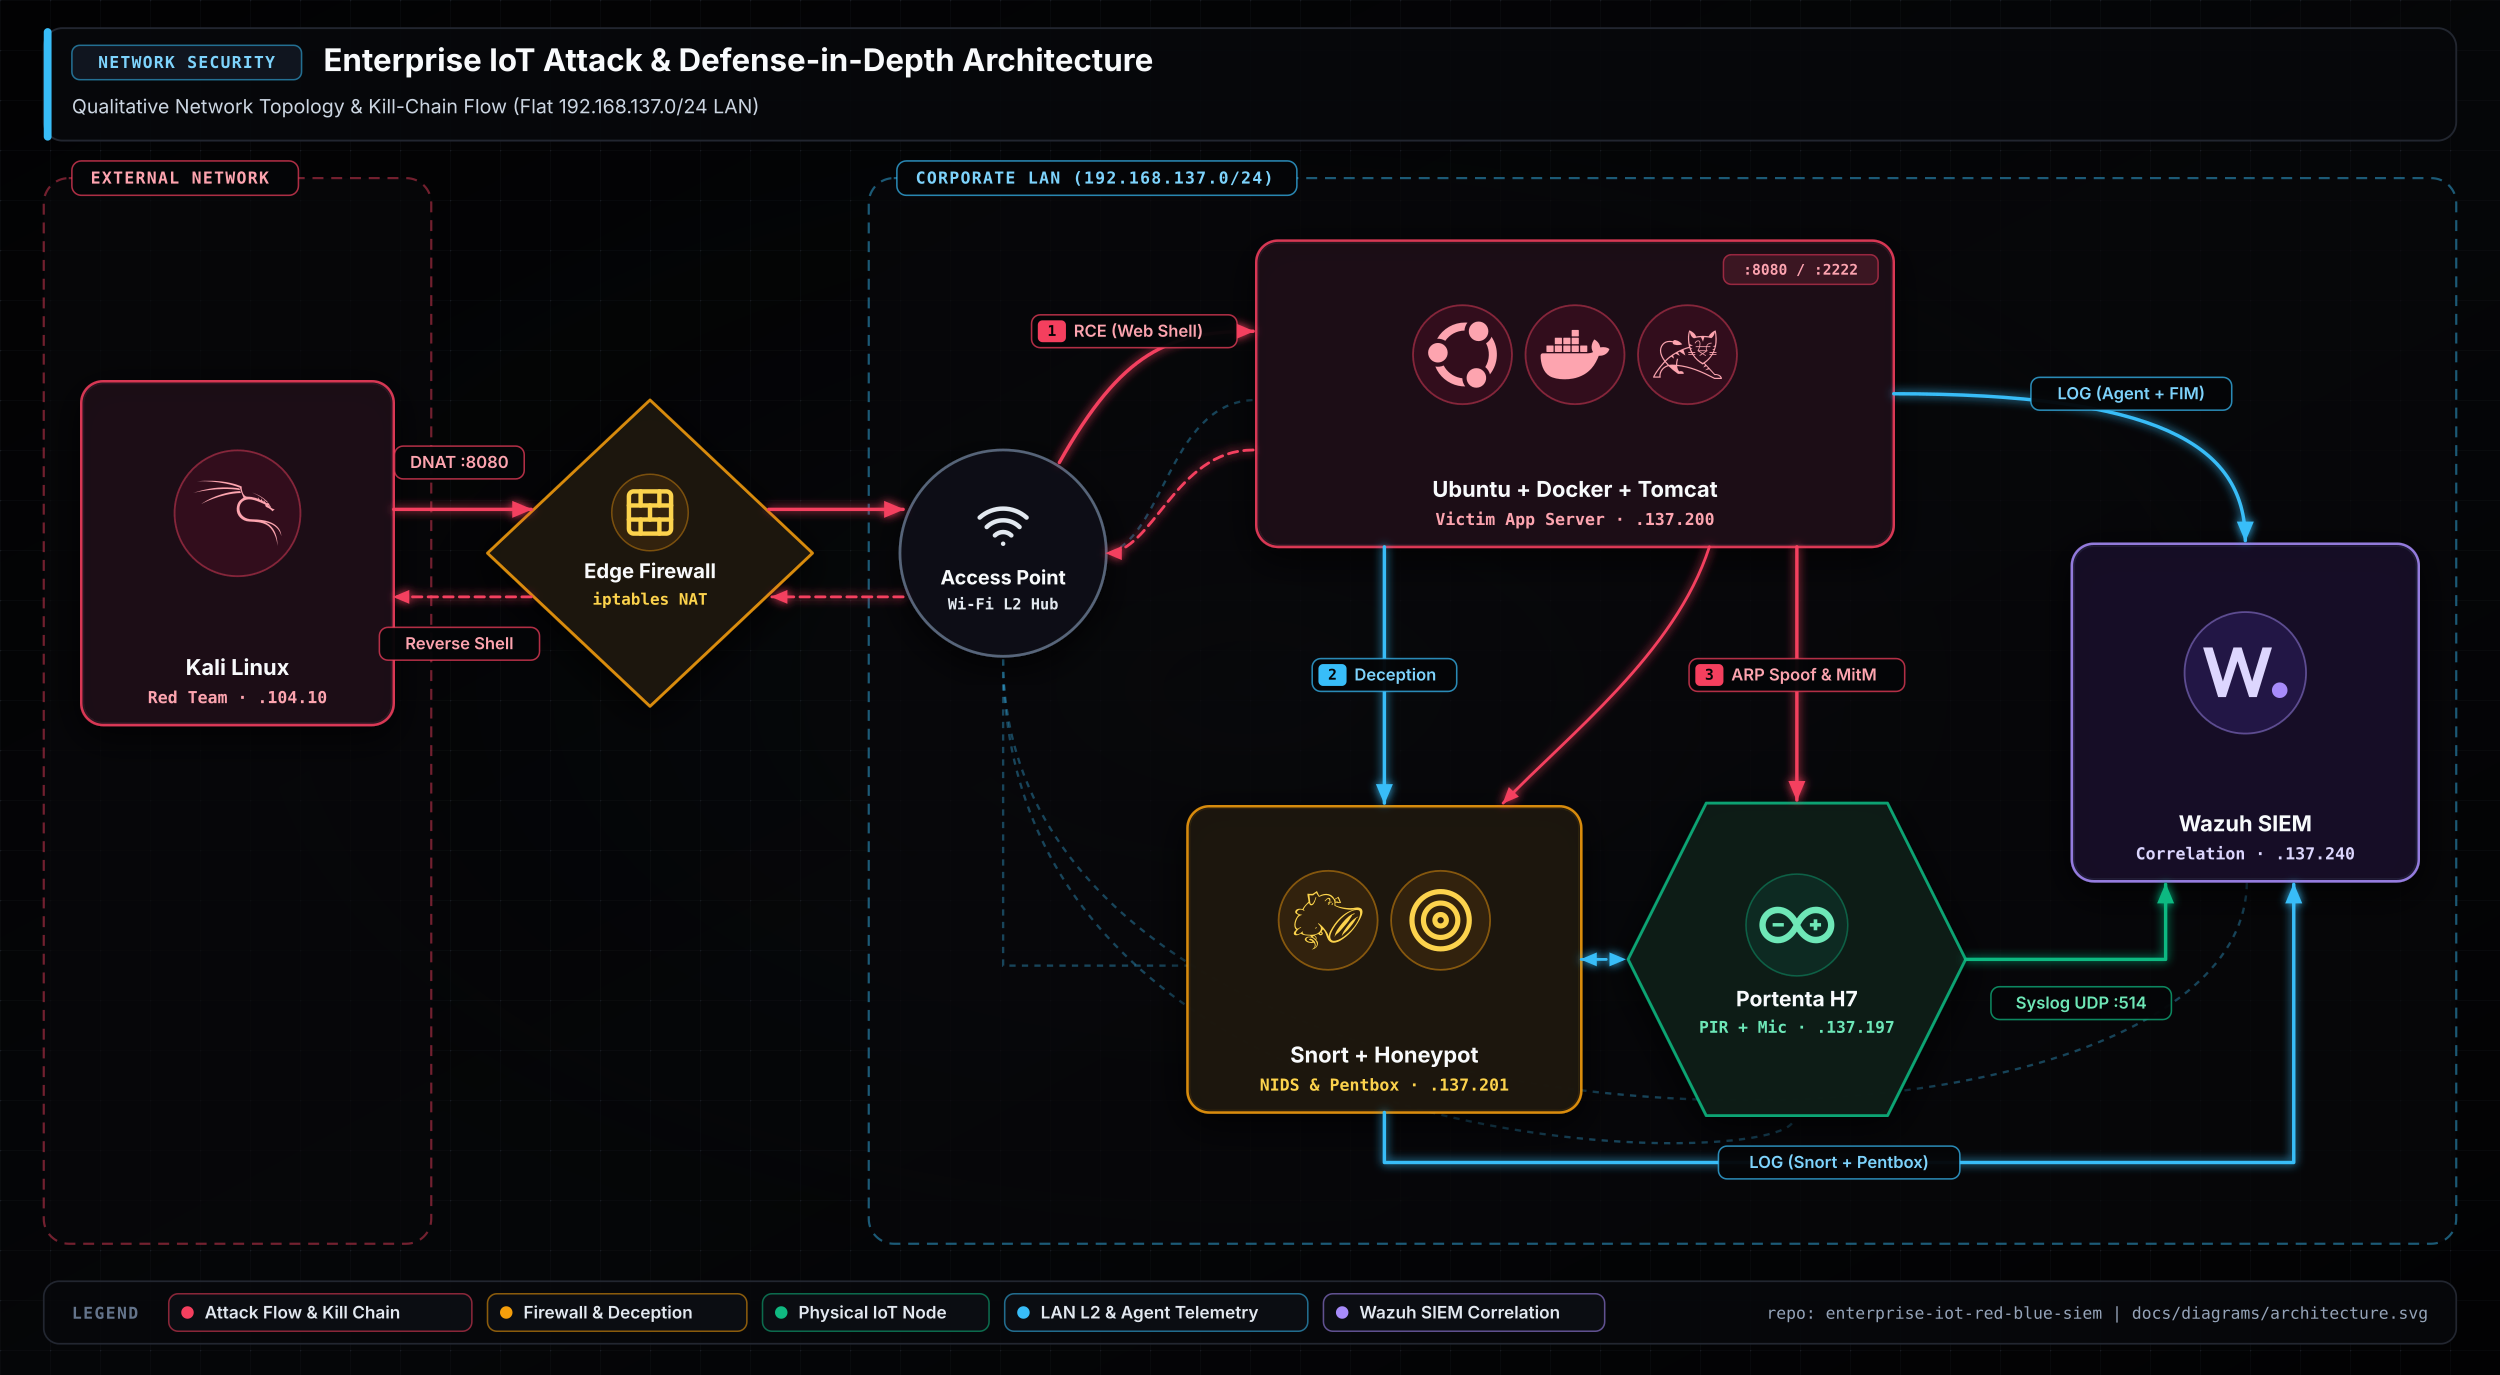
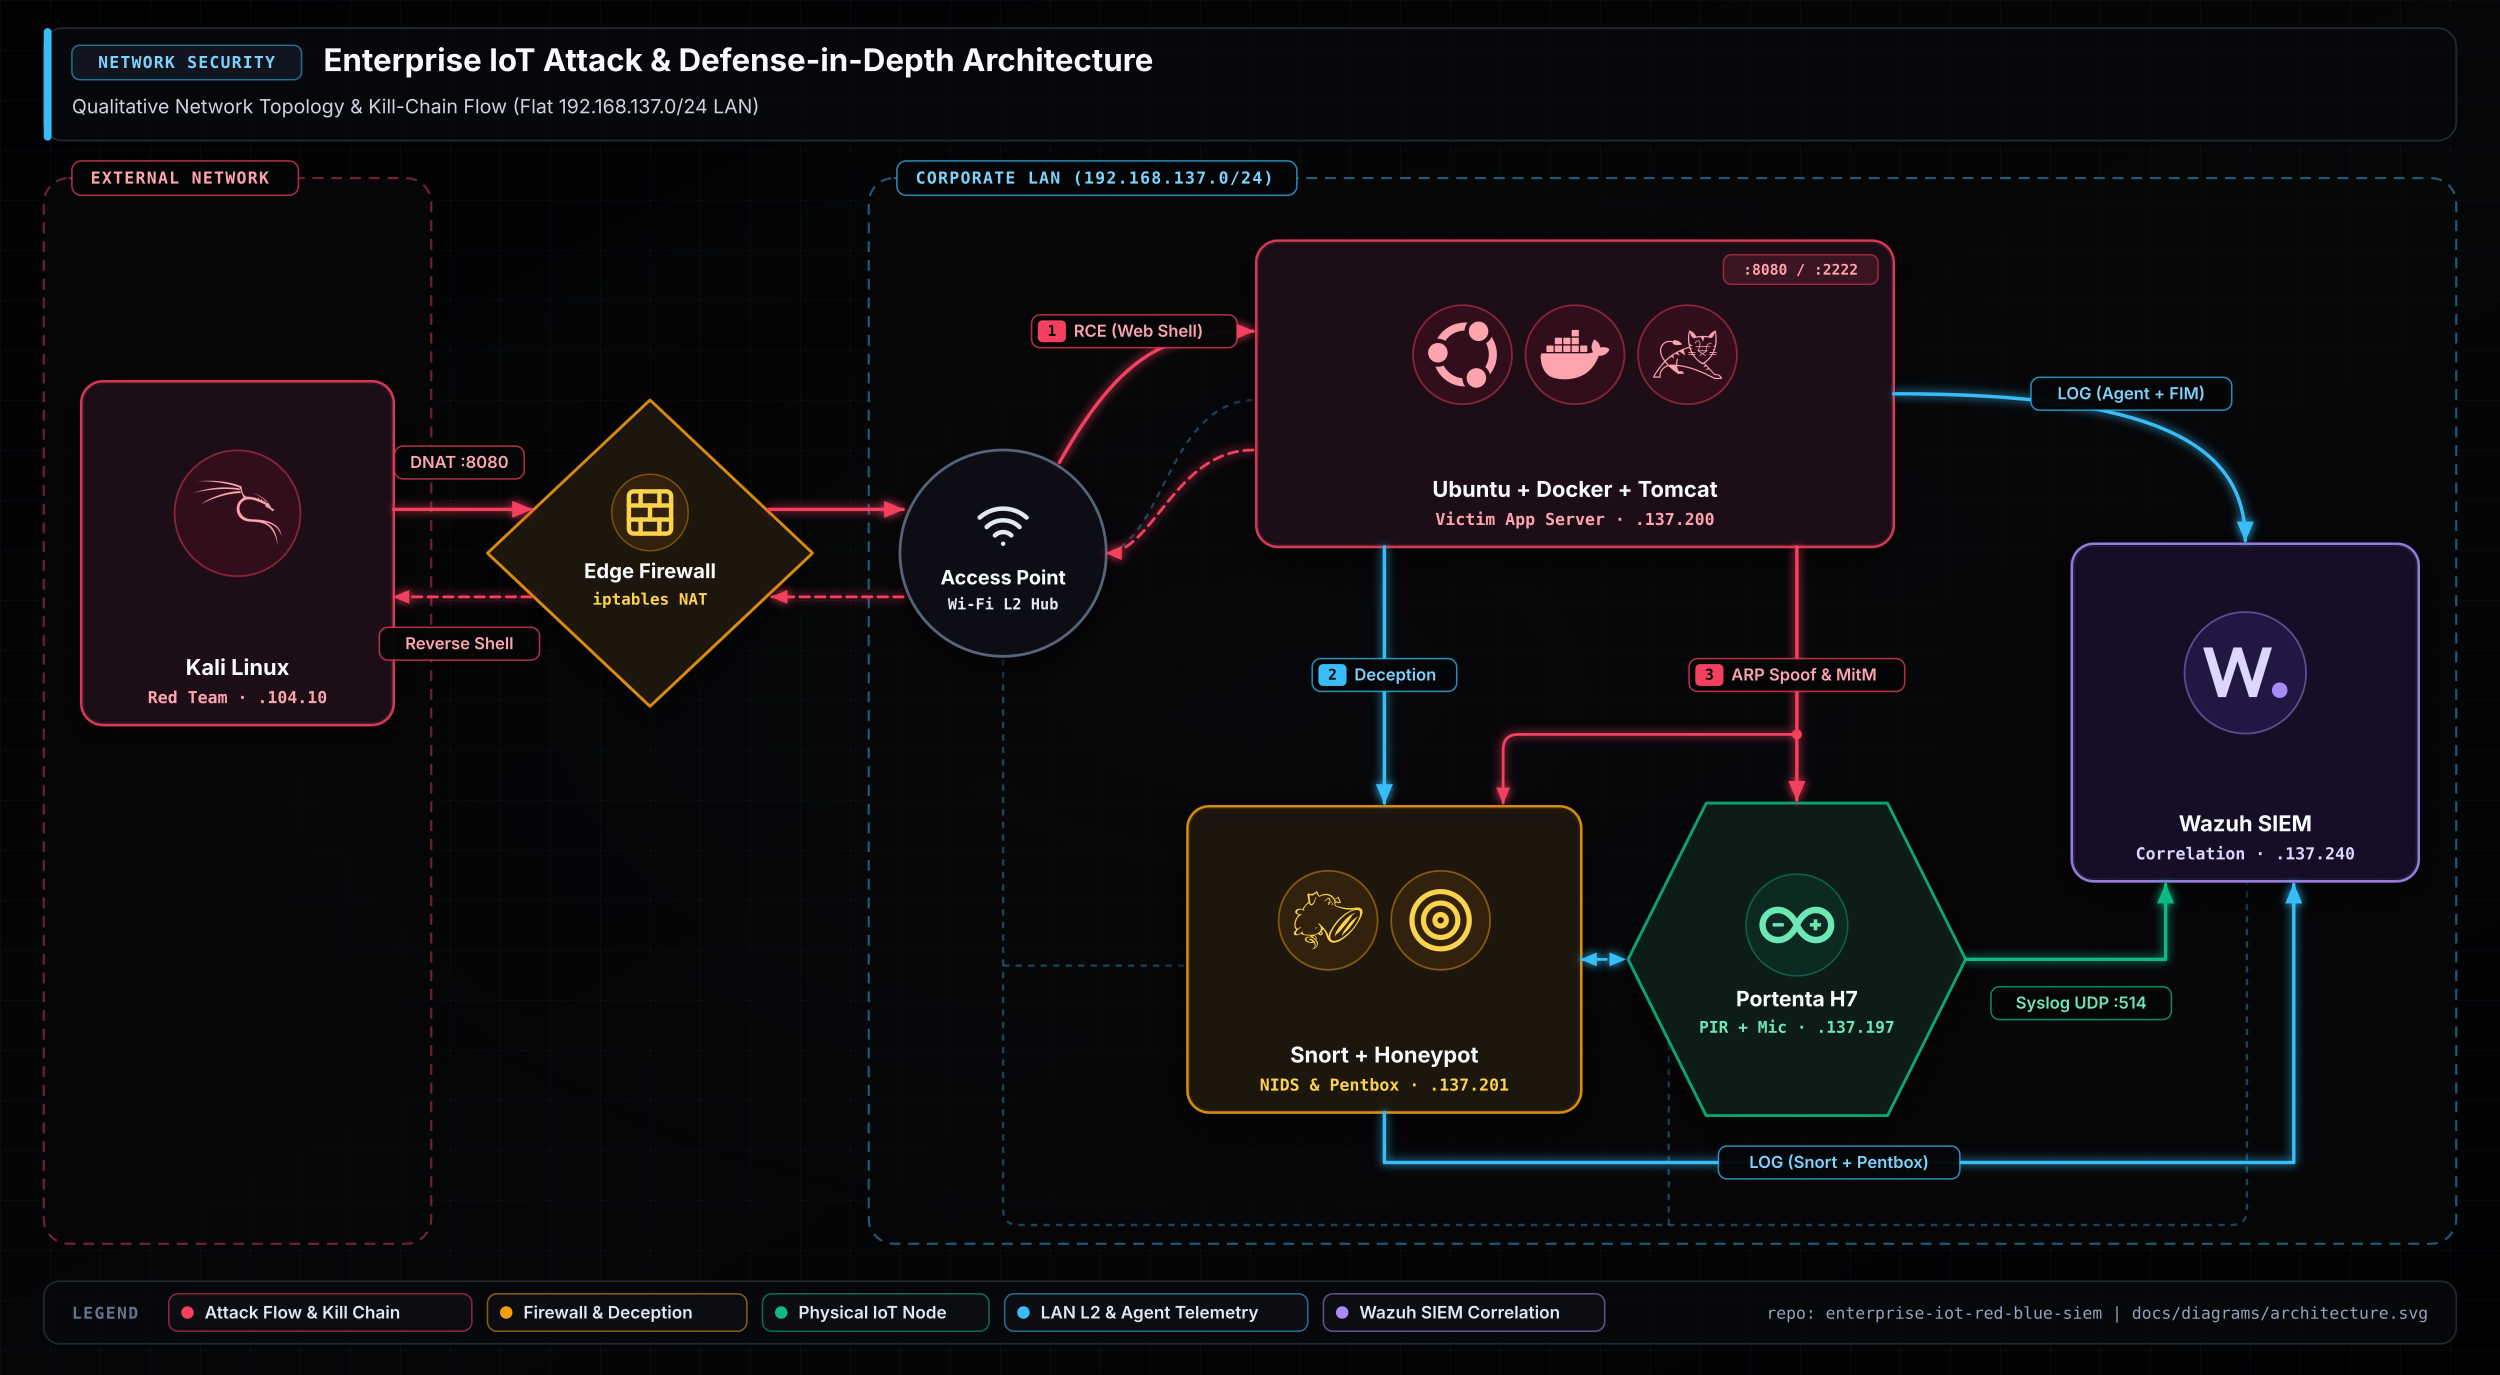
<svg xmlns="http://www.w3.org/2000/svg" viewBox="0 0 1600 880" width="1600" height="880">
  <defs>
    <linearGradient id="bgGrad" x1="0%" y1="0%" x2="100%" y2="100%">
      <stop offset="0%" stop-color="#020203" />
      <stop offset="55%" stop-color="#050608" />
      <stop offset="100%" stop-color="#020203" />
    </linearGradient>
    <radialGradient id="glowCenter" cx="50%" cy="50%" r="55%">
      <stop offset="0%" stop-color="#111318" stop-opacity="0.32" />
      <stop offset="100%" stop-color="#000000" stop-opacity="0" />
    </radialGradient>
    <pattern id="cyberGrid" width="32" height="32" patternUnits="userSpaceOnUse">
      <path d="M 32 0 L 0 0 0 32" fill="none" stroke="#17181E" stroke-width="0.7" stroke-opacity="0.50" />
      <circle cx="0" cy="0" r="0.9" fill="#64748B" fill-opacity="0.16" />
    </pattern>
    <filter id="cardShadow" x="-10%" y="-10%" width="120%" height="124%">
      <feDropShadow dx="0" dy="7" stdDeviation="12" flood-color="#000000" flood-opacity="0.80" />
    </filter>
    <filter id="softGlow" filterUnits="userSpaceOnUse" x="-40" y="-40" width="1680" height="960">
      <feGaussianBlur stdDeviation="3.0" result="blur" />
      <feMerge>
        <feMergeNode in="blur" />
        <feMergeNode in="SourceGraphic" />
      </feMerge>
    </filter>
    <marker id="arr-cyan" viewBox="0 0 10 10" refX="8.5" refY="5" markerWidth="6.5" markerHeight="6.5" orient="auto-start-reverse">
      <path d="M 0 1.2 L 9 5 L 0 8.8 z" fill="#38BDF8" />
    </marker>
    <marker id="arr-red" viewBox="0 0 10 10" refX="8.5" refY="5" markerWidth="6.5" markerHeight="6.5" orient="auto-start-reverse">
      <path d="M 0 1.2 L 9 5 L 0 8.8 z" fill="#F43F5E" />
    </marker>
    <marker id="arr-emerald" viewBox="0 0 10 10" refX="8.5" refY="5" markerWidth="6.5" markerHeight="6.5" orient="auto-start-reverse">
      <path d="M 0 1.2 L 9 5 L 0 8.8 z" fill="#10B981" />
    </marker>
    <marker id="arr-violet" viewBox="0 0 10 10" refX="8.5" refY="5" markerWidth="6.5" markerHeight="6.5" orient="auto-start-reverse">
      <path d="M 0 1.2 L 9 5 L 0 8.8 z" fill="#A78BFA" />
    </marker>
    <marker id="arr-amber" viewBox="0 0 10 10" refX="8.5" refY="5" markerWidth="6.5" markerHeight="6.5" orient="auto-start-reverse">
      <path d="M 0 1.2 L 9 5 L 0 8.8 z" fill="#F59E0B" />
    </marker>
    <marker id="arr-slate" viewBox="0 0 10 10" refX="8.5" refY="5" markerWidth="6.5" markerHeight="6.5" orient="auto-start-reverse">
      <path d="M 0 1.2 L 9 5 L 0 8.8 z" fill="#94A3B8" />
    </marker>
  </defs>
  <rect width="1600" height="880" fill="url(#bgGrad)" />
  <rect width="1600" height="880" fill="url(#cyberGrid)" />
  <rect width="1600" height="880" fill="url(#glowCenter)" />
  <rect x="28" y="18" width="1544" height="72" rx="12" fill="#07080B" fill-opacity="0.94" stroke="#222630" stroke-width="1.2" />
  <rect x="28" y="18" width="5" height="72" rx="2.5" fill="#38BDF8" />
  <rect x="46" y="29" width="147" height="22" rx="5" fill="#10151F" stroke="#38BDF8" stroke-opacity="0.55" stroke-width="1" />
  <text x="119.4" y="43.5" text-anchor="middle" fill="#7DD3FC" font-family="'JetBrains Mono', 'Cascadia Mono', Consolas, monospace" font-size="10.5" font-weight="700" letter-spacing="0.8">NETWORK SECURITY</text>
  <text x="207" y="45.5" fill="#F8FAFC" font-family="'Inter', 'Segoe UI', system-ui, -apple-system, sans-serif" font-size="20" font-weight="700">Enterprise IoT Attack &amp; Defense-in-Depth Architecture</text>
  <text x="46" y="72.5" fill="#CBD5E1" font-family="'Inter', 'Segoe UI', system-ui, -apple-system, sans-serif" font-size="12.5">Qualitative Network Topology &amp; Kill-Chain Flow (Flat 192.168.137.0/24 LAN)</text>
  <g>
    <rect x="28" y="114" width="248" height="682" rx="16" fill="#07080B" fill-opacity="0.72" stroke="#F43F5E" stroke-opacity="0.46" stroke-width="1.4" stroke-dasharray="7 5" />
    <rect x="46" y="103" width="145" height="22" rx="6" fill="#040507" stroke="#F43F5E" stroke-opacity="0.7" stroke-width="1" />
    <text x="58" y="117.5" fill="#FDA4AF" font-family="'JetBrains Mono', 'Cascadia Mono', Consolas, monospace" font-size="10.6" font-weight="700" letter-spacing="0.8">EXTERNAL NETWORK</text>
  </g>
  <g>
    <rect x="556" y="114" width="1016" height="682" rx="16" fill="#07080B" fill-opacity="0.72" stroke="#38BDF8" stroke-opacity="0.46" stroke-width="1.4" stroke-dasharray="7 5" />
    <rect x="574" y="103" width="256" height="22" rx="6" fill="#040507" stroke="#38BDF8" stroke-opacity="0.7" stroke-width="1" />
    <text x="586" y="117.5" fill="#7DD3FC" font-family="'JetBrains Mono', 'Cascadia Mono', Consolas, monospace" font-size="10.6" font-weight="700" letter-spacing="0.8">CORPORATE LAN (192.168.137.0/24)</text>
  </g>
  <path d="M 702 355 C 745 355, 745 256, 804 256" fill="none" stroke="#38BDF8" stroke-opacity="0.34" stroke-width="1.5" stroke-dasharray="4 4" />
-   <path d="M 642 422 L 642 618 L 760 618" fill="none" stroke="#38BDF8" stroke-opacity="0.34" stroke-width="1.5" stroke-dasharray="4 4" />
-   <path d="M 642 422 C 642 752, 1148 752, 1148 716" fill="none" stroke="#38BDF8" stroke-opacity="0.34" stroke-width="1.5" stroke-dasharray="4 4" />
-   <path d="M 642 422 C 642 770, 1438 770, 1438 564" fill="none" stroke="#38BDF8" stroke-opacity="0.34" stroke-width="1.5" stroke-dasharray="4 4" />
+   <path d="M 642 422 L 642 774 Q 642 784, 652 784 L 1428 784 Q 1438 784, 1438 774 L 1438 564" fill="none" stroke="#38BDF8" stroke-opacity="0.34" stroke-width="1.5" stroke-dasharray="4 4" />
+   <path d="M 642 618 L 760 618" fill="none" stroke="#38BDF8" stroke-opacity="0.34" stroke-width="1.5" stroke-dasharray="4 4" />
+   <path d="M 1068 784 L 1068 660" fill="none" stroke="#38BDF8" stroke-opacity="0.34" stroke-width="1.5" stroke-dasharray="4 4" />
  <g filter="url(#cardShadow)">
    <rect x="52" y="244" width="200" height="220" rx="14" fill="#1C0C16" fill-opacity="0.96" stroke="#F43F5E" stroke-opacity="0.86" stroke-width="1.6" />
    <rect x="53.5" y="245.5" width="197" height="217" rx="12.5" fill="none" stroke="#FDA4AF" stroke-opacity="0.08" stroke-width="1" />
    <circle cx="152.0" cy="328.5" r="40.3" fill="#3A1323" fill-opacity="0.76" stroke="#F43F5E" stroke-opacity="0.46" stroke-width="1.15" />
    <g transform="translate(124.00,300.48) scale(2.333333)">
      <path d="M12.778 5.943s-1.97-.13-5.327.92c-3.42 1.07-5.36 2.587-5.36 2.587s5.098-2.847 10.852-3.008zm7.351 3.095l.257-.017s-1.468-1.78-4.278-2.648c1.58.642 2.954 1.493 4.021 2.665zm.42.74c.039-.068.166.217.263.337.004.024.01.039-.045.027-.005-.025-.013-.032-.013-.032s-.135-.08-.177-.137c-.041-.057-.049-.157-.028-.195zm3.448 8.479s.312-3.578-5.31-4.403a18.277 18.277 0 0 0-2.524-.187c-4.506.06-4.67-5.197-1.275-5.462 1.407-.116 3.087.643 4.73 1.408-.007.204.002.385.136.552.134.168.648.35.813.445.164.094.691.43 1.014.85.07-.131.654-.512.654-.512s-.14.003-.465-.119c-.326-.122-.713-.49-.722-.511-.01-.022-.015-.055.06-.07.059-.049-.072-.207-.13-.265-.058-.058-.445-.716-.454-.73-.009-.016-.012-.031-.04-.05-.085-.027-.46.04-.46.04s-.575-.283-.774-.893c.003.107-.099.224 0 .469-.3-.127-.558-.344-.762-.88-.12.305 0 .499 0 .499s-.707-.198-.82-.85c-.124.293 0 .469 0 .469s-1.153-.602-3.069-.61c-1.283-.118-1.55-2.374-1.43-2.754 0 0-1.85-.975-5.493-1.406-3.642-.43-6.628-.065-6.628-.065s6.45-.31 11.617 1.783c.176.785.704 2.094.989 2.723-.815.563-1.733 1.092-1.876 2.97-.143 1.878 1.472 3.53 3.474 3.58 1.9.102 3.214.116 4.806.942 1.52.84 2.766 3.4 2.89 5.703.132-1.709-.509-5.383-3.5-6.498 4.181.732 4.549 3.832 4.549 3.832zM12.68 5.663l-.15-.485s-2.484-.441-5.822-.204C3.37 5.211 0 6.38 0 6.38s6.896-1.735 12.68-.717Z" fill="#FDA4AF" />
    </g>
    <text x="152.0" y="432.0" text-anchor="middle" fill="#F8FAFC" font-family="'Inter', 'Segoe UI', system-ui, -apple-system, sans-serif" font-size="14" font-weight="700">Kali Linux</text>
    <text x="152.0" y="450.0" text-anchor="middle" fill="#FDA4AF" font-family="'JetBrains Mono', 'Cascadia Mono', Consolas, monospace" font-size="10.6" font-weight="600">Red Team · .104.10</text>
  </g>
  <g filter="url(#cardShadow)">
    <polygon points="416,256 520,354 416,452 312,354" fill="#1C1408" fill-opacity="0.97" stroke="#F59E0B" stroke-opacity="0.86" stroke-width="1.8" stroke-linejoin="round" />
    <circle cx="416" cy="328" r="24.5" fill="#38270D" fill-opacity="0.72" stroke="#F59E0B" stroke-opacity="0.4" stroke-width="1" />
    <g transform="translate(398.00,310.00) scale(1.5)" fill="none" stroke="#FCD34D" stroke-width="1.9" stroke-linecap="round" stroke-linejoin="round">
      <rect width="18" height="18" x="3" y="3" rx="2" />
      <path d="M12 9v6" />
      <path d="M16 15v6" />
      <path d="M16 3v6" />
      <path d="M3 15h18" />
      <path d="M3 9h18" />
      <path d="M8 15v6" />
      <path d="M8 3v6" />
    </g>
    <text x="416" y="370" text-anchor="middle" fill="#F8FAFC" font-family="'Inter', 'Segoe UI', system-ui, -apple-system, sans-serif" font-size="13" font-weight="700">Edge Firewall</text>
    <text x="416" y="387" text-anchor="middle" fill="#FCD34D" font-family="'JetBrains Mono', 'Cascadia Mono', Consolas, monospace" font-size="10.2" font-weight="600">iptables NAT</text>
  </g>
  <g filter="url(#cardShadow)">
    <circle cx="642" cy="354" r="66" fill="#0F1117" fill-opacity="0.97" stroke="#64748B" stroke-opacity="0.84" stroke-width="1.7" />
    <g transform="translate(624.00,318.00) scale(1.5)" fill="none" stroke="#E2E8F0" stroke-width="1.9" stroke-linecap="round" stroke-linejoin="round">
      <path d="M12 20h.01" />
      <path d="M2 8.82a15 15 0 0 1 20 0" />
      <path d="M5 12.859a10 10 0 0 1 14 0" />
      <path d="M8.5 16.429a5 5 0 0 1 7 0" />
    </g>
    <text x="642" y="374" text-anchor="middle" fill="#F8FAFC" font-family="'Inter', 'Segoe UI', system-ui, -apple-system, sans-serif" font-size="12.6" font-weight="700">Access Point</text>
    <text x="642" y="390" text-anchor="middle" fill="#E2E8F0" font-family="'JetBrains Mono', 'Cascadia Mono', Consolas, monospace" font-size="9.8" font-weight="600">Wi-Fi L2 Hub</text>
  </g>
  <g filter="url(#cardShadow)">
    <rect x="804" y="154" width="408" height="196" rx="14" fill="#1C0C16" fill-opacity="0.96" stroke="#F43F5E" stroke-opacity="0.86" stroke-width="1.6" />
    <rect x="805.5" y="155.5" width="405" height="193" rx="12.5" fill="none" stroke="#FDA4AF" stroke-opacity="0.08" stroke-width="1" />
    <rect x="1103" y="163" width="99" height="19" rx="5" fill="#3A1323" stroke="#F43F5E" stroke-opacity="0.55" stroke-width="1" />
    <text x="1152.4" y="175.8" text-anchor="middle" fill="#FDA4AF" font-family="'JetBrains Mono', 'Cascadia Mono', Consolas, monospace" font-size="9.4" font-weight="700">:8080 / :2222</text>
    <circle cx="936.0" cy="227.0" r="31.7" fill="#3A1323" fill-opacity="0.76" stroke="#F43F5E" stroke-opacity="0.46" stroke-width="1.15" />
    <g transform="translate(914.00,204.96) scale(1.833333)">
      <path d="M17.61.455a3.41 3.41 0 0 0-3.41 3.41 3.41 3.41 0 0 0 3.41 3.41 3.41 3.41 0 0 0 3.41-3.41 3.41 3.41 0 0 0-3.41-3.41zM12.92.8C8.923.777 5.137 2.941 3.148 6.451a4.5 4.5 0 0 1 .26-.007 4.92 4.92 0 0 1 2.585.737A8.316 8.316 0 0 1 12.688 3.6 4.944 4.944 0 0 1 13.723.834 11.008 11.008 0 0 0 12.92.8zm9.226 4.994a4.915 4.915 0 0 1-1.918 2.246 8.36 8.36 0 0 1-.273 8.303 4.89 4.89 0 0 1 1.632 2.54 11.156 11.156 0 0 0 .559-13.089zM3.41 7.932A3.41 3.41 0 0 0 0 11.342a3.41 3.41 0 0 0 3.41 3.409 3.41 3.41 0 0 0 3.41-3.41 3.41 3.41 0 0 0-3.41-3.41zm2.027 7.866a4.908 4.908 0 0 1-2.915.358 11.1 11.1 0 0 0 7.991 6.698 11.234 11.234 0 0 0 2.422.249 4.879 4.879 0 0 1-.999-2.85 8.484 8.484 0 0 1-.836-.136 8.304 8.304 0 0 1-5.663-4.32zm11.405.928a3.41 3.41 0 0 0-3.41 3.41 3.41 3.41 0 0 0 3.41 3.41 3.41 3.41 0 0 0 3.41-3.41 3.41 3.41 0 0 0-3.41-3.41z" fill="#FDA4AF" />
    </g>
    <circle cx="1008.0" cy="227.0" r="31.7" fill="#3A1323" fill-opacity="0.76" stroke="#F43F5E" stroke-opacity="0.46" stroke-width="1.15" />
    <g transform="translate(986.00,204.96) scale(1.833333)">
      <path d="M13.983 11.078h2.119a.186.186 0 00.186-.185V9.006a.186.186 0 00-.186-.186h-2.119a.185.185 0 00-.185.185v1.888c0 .102.083.185.185.185m-2.954-5.43h2.118a.186.186 0 00.186-.186V3.574a.186.186 0 00-.186-.185h-2.118a.185.185 0 00-.185.185v1.888c0 .102.082.185.185.185m0 2.716h2.118a.187.187 0 00.186-.186V6.29a.186.186 0 00-.186-.185h-2.118a.185.185 0 00-.185.185v1.887c0 .102.082.185.185.186m-2.93 0h2.12a.186.186 0 00.184-.186V6.29a.185.185 0 00-.185-.185H8.1a.185.185 0 00-.185.185v1.887c0 .102.083.185.185.186m-2.964 0h2.119a.186.186 0 00.185-.186V6.29a.185.185 0 00-.185-.185H5.136a.186.186 0 00-.186.185v1.887c0 .102.084.185.186.186m5.893 2.715h2.118a.186.186 0 00.186-.185V9.006a.186.186 0 00-.186-.186h-2.118a.185.185 0 00-.185.185v1.888c0 .102.082.185.185.185m-2.93 0h2.12a.185.185 0 00.184-.185V9.006a.185.185 0 00-.184-.186h-2.12a.185.185 0 00-.184.185v1.888c0 .102.083.185.185.185m-2.964 0h2.119a.185.185 0 00.185-.185V9.006a.185.185 0 00-.184-.186h-2.12a.186.186 0 00-.186.186v1.887c0 .102.084.185.186.185m-2.92 0h2.12a.185.185 0 00.184-.185V9.006a.185.185 0 00-.184-.186h-2.12a.185.185 0 00-.184.185v1.888c0 .102.082.185.185.185M23.763 9.89c-.065-.051-.672-.51-1.954-.51-.338.001-.676.03-1.01.087-.248-1.7-1.653-2.53-1.716-2.566l-.344-.199-.226.327c-.284.438-.49.922-.612 1.43-.23.97-.09 1.882.403 2.661-.595.332-1.55.413-1.744.42H.751a.751.751 0 00-.75.748 11.376 11.376 0 00.692 4.062c.545 1.428 1.355 2.48 2.41 3.124 1.18.723 3.1 1.137 5.275 1.137.983.003 1.963-.086 2.93-.266a12.248 12.248 0 003.823-1.389c.98-.567 1.86-1.288 2.61-2.136 1.252-1.418 1.998-2.997 2.553-4.4h.221c1.372 0 2.215-.549 2.68-1.009.309-.293.55-.65.707-1.046l.098-.288Z" fill="#FDA4AF" />
    </g>
    <circle cx="1080.0" cy="227.0" r="31.7" fill="#3A1323" fill-opacity="0.76" stroke="#F43F5E" stroke-opacity="0.46" stroke-width="1.15" />
    <g transform="translate(1058.00,204.96) scale(1.833333)">
      <path d="M12.66 3.494c-.377.637-.544 2.114-.502 3.162l-.005.004c.036.946.165 1.816.372 2.615-3.096.767-6.466 2.795-8.352 4.754-.882-1.19-1.232-2.168-1.336-2.908-.131-.936.092-1.794.646-2.482.867-1.077 2.098-1.153 3.365-.94-.025.2.001.391.081.51.335.494 2.135.668 3.21.189-.793-1.112-2.4-1.654-2.844-1.437a.762.762 0 00-.335.359c-.438-.078-.873-.137-1.19-.134-1.117.008-1.971.398-2.61 1.193-.628.78-.882 1.747-.734 2.8.14.996.633 2.055 1.46 3.154-.138.147-.27.293-.398.436C1.473 17.023 0 19.44 0 19.842v.207h2.658l-.046-.246c-.15-.793.15-1.785.763-2.526.386-.465 1.024-.996 2.027-1.241.891.87 2.027 1.794 3.291 2.685h1.976v-.208a.678.678 0 00-.327-.577c-.312-.204-.794-.232-1.237-.081-.421-.47-.658-1.098-.709-1.877 4.287.38 8.388 2.11 13.015 4.528h2.546l.033-.167c.048-.237-.082-.556-.346-.851-.456-.51-1.349-.752-2.095-.734-.514-.612-3.342-3.591-3.507-3.765a9.626 9.626 0 002.673-2.847h1.388v-.298H20.89a9.81 9.81 0 00.223-.419h.989v-.299h-.845c.628-1.359.975-2.918.942-4.625l.003.002c-.002-.468-.147-2.445-.415-2.989-.726.276-2.047 1.17-2.346 2.084a14.557 14.557 0 00-4.463.056c-.237-.984-1.423-1.736-2.318-2.16zm.164.577c.211 1.148.593 1.869 1.42 2.223.734-.21 1.58-.34 2.448-.388l.717 1.571.46-1.585c.876.029 1.736.142 2.485.349.762-.554 1.057-1.4 1.218-2.138.202.86.178 2.717.18 2.717a9.883 9.883 0 01-.158 1.988l-.824.35.726.11a9.19 9.19 0 01-.198.714l-.703.205.56.201c-.094.253-.2.5-.314.738h-1.16v.299h1.008a8.788 8.788 0 01-.238.419h-.77v.298h.583a8.634 8.634 0 01-2.921 2.748c-1.334-.664-2.341-1.634-3.079-2.748h.446v-.298h-.636a9.195 9.195 0 01-.236-.419h.872v-.299h-1.026a10.12 10.12 0 01-.46-1.094l.522-.147-.659-.263c-.066-.215-.127-.43-.18-.646l1.015-.069-1.16-.615c-.282-1.563-.225-3.08.062-4.221zm2.946 2.97c-.89 0-1.24.909-1.255.948l.252.094c.012-.033.302-.773 1.003-.773.154 0 .262.062.34.195.182.314.152.933 0 1.58h-1.227v.269h1.159a5.679 5.679 0 01-.496 1.225l-.064.112 1.537.967-.865.57.148.224.967-.637 1.043.681.143-.228-.967-.598 1.518-.986v-.001c-.318-.47-.42-.872-.286-1.329h.108l1.167-.001.002-.268h-1.175c.216-.51.52-.968 1.602-.968v-.27c-.999 0-1.596.397-1.883 1.238h-2.154c.15-.672.177-1.333-.046-1.715a.63.63 0 00-.57-.33zm.55 2.313h2.126c-.095.304-.057.763.178 1.157h-2.737c.166-.334.32-.74.433-1.157zm-3.683.321c.155.515.344.997.562 1.451h-.91v.299h1.06c.075.142.153.282.233.419H12.29v.298h1.478c.91 1.416 2.14 2.499 3.534 3.318a9.45 9.45 0 00.456-.28l.362.39-.61.938 1.04-.474.606.652-1.019.776 1.403-.363 1.905 2.05.16-.014c1.007-.086 1.58.46 1.73.63.112.124.179.237.215.326h-2.036c-4.67-2.437-8.771-4.155-13.127-4.53.01-.607.117-1.293.324-2.058l-.4-.108c-.213.786-.325 1.497-.338 2.134-.454-.03-.91-.046-1.371-.046-.391 0-.747.036-1.072.1a14.771 14.771 0 01-1.09-1.21c.546-.57 1.19-1.123 1.893-1.643l.967.668-.316-1.128c.297-.2.603-.394.914-.58l1.434.73-.673-1.162c.198-.106.398-.21.598-.31l2.007 1.346-.66-1.952a15.32 15.32 0 012.034-.667zm3.492 1.105h2.22l-1.084.715zM4.153 14.675c.273.337.577.678.91 1.021a4.104 4.104 0 00-2.007 1.316c-.629.76-.962 1.762-.886 2.622H.495c.337-.728 1.677-2.833 3.658-4.959z" fill="#FDA4AF" />
    </g>
    <text x="1008.0" y="318.0" text-anchor="middle" fill="#F8FAFC" font-family="'Inter', 'Segoe UI', system-ui, -apple-system, sans-serif" font-size="14" font-weight="700">Ubuntu + Docker + Tomcat</text>
    <text x="1008.0" y="336.0" text-anchor="middle" fill="#FDA4AF" font-family="'JetBrains Mono', 'Cascadia Mono', Consolas, monospace" font-size="10.6" font-weight="600">Victim App Server · .137.200</text>
  </g>
  <g filter="url(#cardShadow)">
    <rect x="760" y="516" width="252" height="196" rx="14" fill="#1C1408" fill-opacity="0.96" stroke="#F59E0B" stroke-opacity="0.86" stroke-width="1.6" />
    <rect x="761.5" y="517.5" width="249" height="193" rx="12.5" fill="none" stroke="#FCD34D" stroke-opacity="0.08" stroke-width="1" />
    <circle cx="850.0" cy="589.0" r="31.7" fill="#38270D" fill-opacity="0.76" stroke="#F59E0B" stroke-opacity="0.46" stroke-width="1.15" />
    <g transform="translate(828.00,566.96) scale(1.833333)">
      <path d="M7.53 14.994c.257-.027.46-.392.582-.555-.23-.163-.718.217-.582.555m11.815-1.747c-1.03 1.34-2.629 3.305-2.588 4.511.23-1.016 1.355-1.26 2.94-3.36.84-1.097 1.138-1.3 2.222-3.211.04-.054.718-.271.556-.474-1.315.474-2.575 1.829-3.13 2.534m4.43-5.054c-.325-.529-1.26-.773-1.991-.637-2.683.623-6.3-.23-7.276-.8-.068 0 .149-.528.013-.731.203-.136.271-.217.528-.15.461.204 1.03.123 1.49.055-.27-.528-.541-1.558-.948-2.154-.393.325-1.002.582-1.395.853-.732-1.978-3.211-2.33-5.217-1.192-.054.027-.108.027-.108.027s-.542-1.138-.772-1.667C7.38 2.217 6.757 2.8 6.486 2.8c-.542 0-1.192 0-1.72-.068 0 .922.352 1.992.392 2.792-.8.799-1.585 1.585-2.113 2.588-.583-.136-1.233-.23-1.843.027-.38.162-.827.636-.678 1.165.082.298.461.61 1.193.8-1.41 1.354-2.128 4.213-.84 5.202-.326.325-.719.637-.84 1.07-.15.57.176.773.569.854.731.136 1.26-.23 1.802-.555 1.138.677 1.91.623 3.238.69.135 0 .447.394.447.394s-.894-.095-1.355.04c-.623.19-1.165.772-.732 1.274.637.759 1.87 1.03 2.981.759.678.718.366 1.896-.772 2.37.99-.067 2.14-.731 2.263-2.1.027-.257-.122-.677-.325-.88-.136-.136-.312-.325-.312-.325s.555-1.057-.596-1.653c.46-.095 1.328-.461 1.328-.461s.352.406.663.46c.34.055.732-.135.868-.46.19-.488-.393-.867-.393-.867l.46-.732s.407.38.583.678c.57.948.678 1.896 1.206 2.831.27.461.732.84 1.192 1.044a2.5 2.5 0 0 0 1.274.08c.745-.135 1.341-.378 1.761-.636 2.954-1.761 5.027-4.065 6.83-7.33.446-.88 1.422-2.602.758-3.658m-8.4-3.943s.176.311.27.528c.136.325.394.962.394.962l-.529-.095-.501-.352s-.068.257-.352.474c-.136-.393.149-.582-.244-1.016.311-.203.962-.501.962-.501m-7.29 15.853c.122.704-.501 1.422-.935 1.693.38-.582.746-.84.312-2.046-.176-.474-.596-.813-1.03-1.097-.135-.095-.311-.15-.515-.203-.216-.055-.46.108-.664.311 0 0 .624.312 1.166.407.311.406-.312.42-.312.42-.068.067-1.788-.176-1.68-1.016.04-.326.69-.935 1.992-.434.731.284 1.558 1.3 1.666 1.965m-.732-2.48c.326.149.326.528.326.867 0 .068-.068.068-.136.136-.203-.366-.542-.542-.867-.8-.068-.054-.108-.081-.04-.149.216-.203.487-.176.717-.054m2.426-1.138c-.122.46-.556.38-.596.149-.04-.203.217-.271.298-.366.068.04.311.149.298.217m2.507 1.22c-.719-2.141-2.697-4.106-3.659-4.675-.054-.027-.176.149-.176.149s.867.813 1.003 1.409c.135.528-.163 1.097-.501 1.49-1.328 1.26-3.117 1.016-4.824.895-.528-.041-1.314-.393-.908-1.193-.596.461-1.517 1.328-2.195 1.057-.135-.054-.325-.38-.19-.69.244-.516 1.057-1.315 1.762-1.667.04-.068-.054-.204-.312-.082-.27.122-.8.637-1.016.529-1.206-.597-.434-2.819-.04-3.55.487-.908 1.124-1.07 1.788-1.274-.786-.135-1.396-.217-1.789-.623-.203-.271-.108-.474.095-.732a1.56 1.56 0 0 1 .705-.42c.27-.081.501-.04.759.014.65.135.69.474 1.016.406-.068-.149-.407-.46-.339-.596a5.95 5.95 0 0 1 1.572-1.978c.095-.082.162-.095.298-.095.203.068.122.27.244.46.203.34.745.326 1.07.068.664-.528.88-1.517 1.152-2.317 0-.067.217-.487-.15-.365-.175.731-.46 1.327-.866 1.991-.203.271-.434.502-.76.38-.067-.068-.202-.109-.23-.312-.135-.948-.325-2.723-.325-2.723s.922.122 1.274.04c.203-.04.664-.596 1.125-.786.325.461.636.908.921 1.355 1.328-.596 2.886-1.07 4.2-.08.461.392.962.893 1.111 1.34.122.34.19 1.166.109 1.789 1.124.596 2.235.935 3.495 1.179.556.108.99.162 1.532.203.27.027.907.108 2.167-.108-2.588.528-4.674 2.195-6.422 4.213-.867.99-2.412 3.415-2.615 4.296-.081.365-.095.555-.081 1.002Zm10.568-6.572c-.434 1.273-1.545 2.954-2.696 4.2-1.07 1.165-4.106 3.956-6.247 3.835-1.002-.055-1.395-1.084-1.03-2.236.678-2.181 3.7-6.612 7.534-8.197.8-.325 2.195-.474 2.52-.054.434.61.19 1.653-.08 2.452Zm-2.914-.068c.177-.339.38-.474.448-.745.068-.46.88-.163.921-.772-1.382.216-3.13 1.883-4.281 3.306-1.193 1.463-2.886 3.577-2.724 5.121.271-1.273.746-.745 2.683-3.103 1.057-1.273 2.141-2.303 2.954-3.807m-6.504-5.569c-.217-.23-.38.325-.501.23-.42-.311.23-1.409-.583-1.544-.664-.122-1.151.637-1.585 1.07.203.65.962-1.165 1.49-.636.217.216.204.677.312.935-.38-.136-.8.447-.637.934.054.15.23.258.312.176.149-.094-.081-.176-.095-.216a.61.61 0 0 1 .176-.637c.176-.15.15.095.081.311-.04.136-.149.217-.121.312.243.203.42-.623.42-.623s.528.217.731-.312m.082.474c-.068.068-.163.109-.19.244-.027.15-.163.34-.095.488.285.15.583-.298.501-.582 0-.082-.067-.23-.216-.15m.067.34c-.013.121-.027.108-.081.203s-.081.013-.095-.068.014-.095.054-.23c.027-.109.068-.095.082-.095.067 0 .054.067.04.19" fill="#FCD34D" />
    </g>
    <circle cx="922.0" cy="589.0" r="31.7" fill="#38270D" fill-opacity="0.76" stroke="#F59E0B" stroke-opacity="0.46" stroke-width="1.15" />
    <g transform="translate(900.00,566.96) scale(1.833333)" fill="none" stroke="#FCD34D" stroke-width="1.8" stroke-linecap="round" stroke-linejoin="round">
      <circle cx="12" cy="12" r="10" />
      <circle cx="12" cy="12" r="6" />
      <circle cx="12" cy="12" r="2" />
    </g>
    <text x="886.0" y="680.0" text-anchor="middle" fill="#F8FAFC" font-family="'Inter', 'Segoe UI', system-ui, -apple-system, sans-serif" font-size="14" font-weight="700">Snort + Honeypot</text>
    <text x="886.0" y="698.0" text-anchor="middle" fill="#FCD34D" font-family="'JetBrains Mono', 'Cascadia Mono', Consolas, monospace" font-size="10.6" font-weight="600">NIDS &amp; Pentbox · .137.201</text>
  </g>
  <g filter="url(#cardShadow)">
    <polygon points="1092,514 1208,514 1258,614 1208,714 1092,714 1042,614" fill="#081C17" fill-opacity="0.97" stroke="#10B981" stroke-opacity="0.86" stroke-width="1.8" stroke-linejoin="round" />
    <circle cx="1150" cy="592" r="32.6" fill="#0E332A" fill-opacity="0.72" stroke="#10B981" stroke-opacity="0.4" stroke-width="1" />
    <g transform="translate(1126.00,568.00) scale(2)">
      <path d="M18.087 6.146c-.3 0-.607.017-.907.069-2.532.367-4.23 2.239-5.18 3.674-.95-1.435-2.648-3.307-5.18-3.674a6.49 6.49 0 0 0-.907-.069C2.648 6.146 0 8.77 0 12s2.656 5.854 5.913 5.854c.3 0 .607-.017.916-.069 2.531-.376 4.23-2.247 5.18-3.683.949 1.436 2.647 3.307 5.18 3.683.299.043.607.069.915.069C21.344 17.854 24 15.23 24 12s-2.656-5.854-5.913-5.854zM6.53 15.734a3.837 3.837 0 0 1-.625.043c-2.148 0-3.889-1.7-3.889-3.777 0-2.085 1.749-3.777 3.898-3.777.208 0 .416.017.624.043 2.39.35 3.847 2.768 4.347 3.734-.508.974-1.974 3.384-4.355 3.734zm11.558.043c-.208 0-.416-.017-.624-.043-2.39-.35-3.856-2.768-4.347-3.734.491-.966 1.957-3.384 4.347-3.734.208-.026.416-.043.624-.043 2.149 0 3.89 1.7 3.89 3.777 0 2.085-1.75 3.777-3.89 3.777zm1.65-4.404v1.134h-1.205v1.182h-1.156v-1.182H16.17v-1.134h1.206V10.19h1.156v1.183h1.206zM4.246 12.498H7.82v-1.125H4.245v1.125z" fill="#6EE7B7" />
    </g>
    <text x="1150" y="644" text-anchor="middle" fill="#F8FAFC" font-family="'Inter', 'Segoe UI', system-ui, -apple-system, sans-serif" font-size="13.5" font-weight="700">Portenta H7</text>
    <text x="1150" y="661" text-anchor="middle" fill="#6EE7B7" font-family="'JetBrains Mono', 'Cascadia Mono', Consolas, monospace" font-size="10.4" font-weight="600">PIR + Mic · .137.197</text>
  </g>
  <g filter="url(#cardShadow)">
    <rect x="1326" y="348" width="222" height="216" rx="14" fill="#140F28" fill-opacity="0.96" stroke="#A78BFA" stroke-opacity="0.86" stroke-width="1.6" />
    <rect x="1327.5" y="349.5" width="219" height="213" rx="12.5" fill="none" stroke="#DDD6FE" stroke-opacity="0.08" stroke-width="1" />
    <circle cx="1437.0" cy="430.6" r="38.9" fill="#291E4D" fill-opacity="0.76" stroke="#A78BFA" stroke-opacity="0.46" stroke-width="1.15" />
    <g transform="translate(1410.00,403.56) scale(0.105469)">
      <path fill="#DDD6FE" d="m297.4 309-63.8-206.3h-49.7L120.1 309 57.2 102.7H0l91.1 300.8h47.3l70.4-217.9 70.4 217.9h46.4l92-300.8h-57.2z" />
      <circle cx="464.8" cy="362" r="47.2" fill="#A78BFA" />
    </g>
    <text x="1437.0" y="532.0" text-anchor="middle" fill="#F8FAFC" font-family="'Inter', 'Segoe UI', system-ui, -apple-system, sans-serif" font-size="14" font-weight="700">Wazuh SIEM</text>
    <text x="1437.0" y="550.0" text-anchor="middle" fill="#DDD6FE" font-family="'JetBrains Mono', 'Cascadia Mono', Consolas, monospace" font-size="10.6" font-weight="600">Correlation · .137.240</text>
  </g>
  <path d="M 252 326 L 340 326" fill="none" stroke="#F43F5E" stroke-width="2.2" stroke-linecap="round" stroke-linejoin="round" marker-end="url(#arr-red)" filter="url(#softGlow)" />
  <rect x="252.5" y="285.5" width="83.0" height="21" rx="5.5" fill="#050608" fill-opacity="0.96" stroke="#F43F5E" stroke-opacity="0.72" stroke-width="1" />
  <text x="294.0" y="299.5" text-anchor="middle" fill="#FDA4AF" font-family="'Inter', 'Segoe UI', system-ui, -apple-system, sans-serif" font-size="10.6" font-weight="600">DNAT :8080</text>
  <path d="M 492 326 L 578 326" fill="none" stroke="#F43F5E" stroke-width="2.2" stroke-linecap="round" stroke-linejoin="round" marker-end="url(#arr-red)" filter="url(#softGlow)" />
  <path d="M 678 296 C 718 225, 748 212, 802 212" fill="none" stroke="#F43F5E" stroke-width="2.2" stroke-linecap="round" stroke-linejoin="round" marker-end="url(#arr-red)" filter="url(#softGlow)" />
  <rect x="660.2" y="201.5" width="131.5" height="21" rx="5.5" fill="#050608" fill-opacity="0.96" stroke="#F43F5E" stroke-opacity="0.72" stroke-width="1" />
  <rect x="664.2" y="205.0" width="18" height="14" rx="3" fill="#F43F5E" />
  <text x="673.2" y="215.0" text-anchor="middle" fill="#030405" font-family="'JetBrains Mono', 'Cascadia Mono', Consolas, monospace" font-size="9.5" font-weight="800">1</text>
  <text x="687.2" y="215.5" fill="#FDA4AF" font-family="'Inter', 'Segoe UI', system-ui, -apple-system, sans-serif" font-size="10.6" font-weight="600">RCE (Web Shell)</text>
  <path d="M 802 288 C 752 288, 738 354, 708 354" fill="none" stroke="#F43F5E" stroke-width="1.8" stroke-linecap="round" stroke-linejoin="round" stroke-dasharray="6 4" marker-end="url(#arr-red)" filter="url(#softGlow)" />
  <path d="M 578 382 L 494 382" fill="none" stroke="#F43F5E" stroke-width="1.8" stroke-linecap="round" stroke-linejoin="round" stroke-dasharray="6 4" marker-end="url(#arr-red)" filter="url(#softGlow)" />
  <path d="M 340 382 L 252 382" fill="none" stroke="#F43F5E" stroke-width="1.8" stroke-linecap="round" stroke-linejoin="round" stroke-dasharray="6 4" marker-end="url(#arr-red)" filter="url(#softGlow)" />
  <rect x="242.8" y="401.5" width="102.5" height="21" rx="5.5" fill="#050608" fill-opacity="0.96" stroke="#F43F5E" stroke-opacity="0.72" stroke-width="1" />
  <text x="294.0" y="415.5" text-anchor="middle" fill="#FDA4AF" font-family="'Inter', 'Segoe UI', system-ui, -apple-system, sans-serif" font-size="10.6" font-weight="600">Reverse Shell</text>
  <path d="M 886 350 L 886 514" fill="none" stroke="#38BDF8" stroke-width="2.2" stroke-linecap="round" stroke-linejoin="round" marker-end="url(#arr-cyan)" filter="url(#softGlow)" />
  <rect x="839.8" y="421.5" width="92.5" height="21" rx="5.5" fill="#050608" fill-opacity="0.96" stroke="#38BDF8" stroke-opacity="0.72" stroke-width="1" />
  <rect x="843.8" y="425.0" width="18" height="14" rx="3" fill="#38BDF8" />
  <text x="852.8" y="435.0" text-anchor="middle" fill="#030405" font-family="'JetBrains Mono', 'Cascadia Mono', Consolas, monospace" font-size="9.5" font-weight="800">2</text>
  <text x="866.8" y="435.5" fill="#7DD3FC" font-family="'Inter', 'Segoe UI', system-ui, -apple-system, sans-serif" font-size="10.6" font-weight="600">Deception</text>
  <path d="M 1150 350 L 1150 512" fill="none" stroke="#F43F5E" stroke-width="2.2" stroke-linecap="round" stroke-linejoin="round" marker-end="url(#arr-red)" filter="url(#softGlow)" />
  <rect x="1081.0" y="421.5" width="138.0" height="21" rx="5.5" fill="#050608" fill-opacity="0.96" stroke="#F43F5E" stroke-opacity="0.72" stroke-width="1" />
  <rect x="1085.0" y="425.0" width="18" height="14" rx="3" fill="#F43F5E" />
  <text x="1094.0" y="435.0" text-anchor="middle" fill="#030405" font-family="'JetBrains Mono', 'Cascadia Mono', Consolas, monospace" font-size="9.5" font-weight="800">3</text>
  <text x="1108.0" y="435.5" fill="#FDA4AF" font-family="'Inter', 'Segoe UI', system-ui, -apple-system, sans-serif" font-size="10.6" font-weight="600">ARP Spoof &amp; MitM</text>
-   <path d="M 1094 350 C 1072 418, 1004 470, 962 514" fill="none" stroke="#F43F5E" stroke-width="1.8" stroke-linecap="round" stroke-linejoin="round" marker-end="url(#arr-red)" filter="url(#softGlow)" />
+   <path d="M 1150 470 L 972 470 Q 962 470, 962 480 L 962 514" fill="none" stroke="#F43F5E" stroke-width="1.8" stroke-linecap="round" stroke-linejoin="round" marker-end="url(#arr-red)" filter="url(#softGlow)" />
+   <circle cx="1150" cy="470" r="3.2" fill="#F43F5E" />
  <path d="M 1012 614 L 1040 614" fill="none" stroke="#38BDF8" stroke-width="1.8" stroke-linecap="round" stroke-linejoin="round" stroke-dasharray="6 4" marker-end="url(#arr-cyan)" marker-start="url(#arr-cyan)" filter="url(#softGlow)" />
  <path d="M 1212 252 C 1380 252, 1437 284, 1437 346" fill="none" stroke="#38BDF8" stroke-width="2.2" stroke-linecap="round" stroke-linejoin="round" marker-end="url(#arr-cyan)" filter="url(#softGlow)" />
  <rect x="1299.8" y="241.5" width="128.5" height="21" rx="5.5" fill="#050608" fill-opacity="0.96" stroke="#38BDF8" stroke-opacity="0.72" stroke-width="1" />
  <text x="1364.0" y="255.5" text-anchor="middle" fill="#7DD3FC" font-family="'Inter', 'Segoe UI', system-ui, -apple-system, sans-serif" font-size="10.6" font-weight="600">LOG (Agent + FIM)</text>
  <path d="M 1258 614 L 1386 614 L 1386 566" fill="none" stroke="#10B981" stroke-width="2.2" stroke-linecap="round" stroke-linejoin="round" marker-end="url(#arr-emerald)" filter="url(#softGlow)" />
  <rect x="1274.2" y="631.5" width="115.5" height="21" rx="5.5" fill="#050608" fill-opacity="0.96" stroke="#10B981" stroke-opacity="0.72" stroke-width="1" />
  <text x="1332.0" y="645.5" text-anchor="middle" fill="#6EE7B7" font-family="'Inter', 'Segoe UI', system-ui, -apple-system, sans-serif" font-size="10.6" font-weight="600">Syslog UDP :514</text>
  <path d="M 886 712 L 886 744 L 1468 744 L 1468 566" fill="none" stroke="#38BDF8" stroke-width="2.2" stroke-linecap="round" stroke-linejoin="round" marker-end="url(#arr-cyan)" filter="url(#softGlow)" />
  <rect x="1099.8" y="733.5" width="154.5" height="21" rx="5.5" fill="#050608" fill-opacity="0.96" stroke="#38BDF8" stroke-opacity="0.72" stroke-width="1" />
  <text x="1177.0" y="747.5" text-anchor="middle" fill="#7DD3FC" font-family="'Inter', 'Segoe UI', system-ui, -apple-system, sans-serif" font-size="10.6" font-weight="600">LOG (Snort + Pentbox)</text>
  <rect x="28" y="820" width="1544" height="40" rx="10" fill="#07080B" fill-opacity="0.94" stroke="#222630" stroke-width="1.1" />
  <text x="46" y="844" fill="#64748B" font-family="'JetBrains Mono', 'Cascadia Mono', Consolas, monospace" font-size="10.5" font-weight="700" letter-spacing="0.9">LEGEND</text>
  <g transform="translate(108, 828)">
    <rect width="194" height="24" rx="6" fill="#0B0D12" stroke="#F43F5E" stroke-opacity="0.55" stroke-width="1" />
    <circle cx="12" cy="12" r="4" fill="#F43F5E" />
    <text x="23" y="15.8" fill="#E2E8F0" font-family="'Inter', 'Segoe UI', system-ui, -apple-system, sans-serif" font-size="11" font-weight="600">Attack Flow &amp; Kill Chain</text>
  </g>
  <g transform="translate(312, 828)">
    <rect width="166" height="24" rx="6" fill="#0B0D12" stroke="#F59E0B" stroke-opacity="0.55" stroke-width="1" />
    <circle cx="12" cy="12" r="4" fill="#F59E0B" />
    <text x="23" y="15.8" fill="#E2E8F0" font-family="'Inter', 'Segoe UI', system-ui, -apple-system, sans-serif" font-size="11" font-weight="600">Firewall &amp; Deception</text>
  </g>
  <g transform="translate(488, 828)">
    <rect width="145" height="24" rx="6" fill="#0B0D12" stroke="#10B981" stroke-opacity="0.55" stroke-width="1" />
    <circle cx="12" cy="12" r="4" fill="#10B981" />
    <text x="23" y="15.8" fill="#E2E8F0" font-family="'Inter', 'Segoe UI', system-ui, -apple-system, sans-serif" font-size="11" font-weight="600">Physical IoT Node</text>
  </g>
  <g transform="translate(643, 828)">
    <rect width="194" height="24" rx="6" fill="#0B0D12" stroke="#38BDF8" stroke-opacity="0.55" stroke-width="1" />
    <circle cx="12" cy="12" r="4" fill="#38BDF8" />
    <text x="23" y="15.8" fill="#E2E8F0" font-family="'Inter', 'Segoe UI', system-ui, -apple-system, sans-serif" font-size="11" font-weight="600">LAN L2 &amp; Agent Telemetry</text>
  </g>
  <g transform="translate(847, 828)">
    <rect width="180" height="24" rx="6" fill="#0B0D12" stroke="#A78BFA" stroke-opacity="0.55" stroke-width="1" />
    <circle cx="12" cy="12" r="4" fill="#A78BFA" />
    <text x="23" y="15.8" fill="#E2E8F0" font-family="'Inter', 'Segoe UI', system-ui, -apple-system, sans-serif" font-size="11" font-weight="600">Wazuh SIEM Correlation</text>
  </g>
  <text x="1554" y="844" text-anchor="end" fill="#94A3B8" font-family="'JetBrains Mono', 'Cascadia Mono', Consolas, monospace" font-size="10.5">repo: enterprise-iot-red-blue-siem | docs/diagrams/architecture.svg</text>
</svg>
